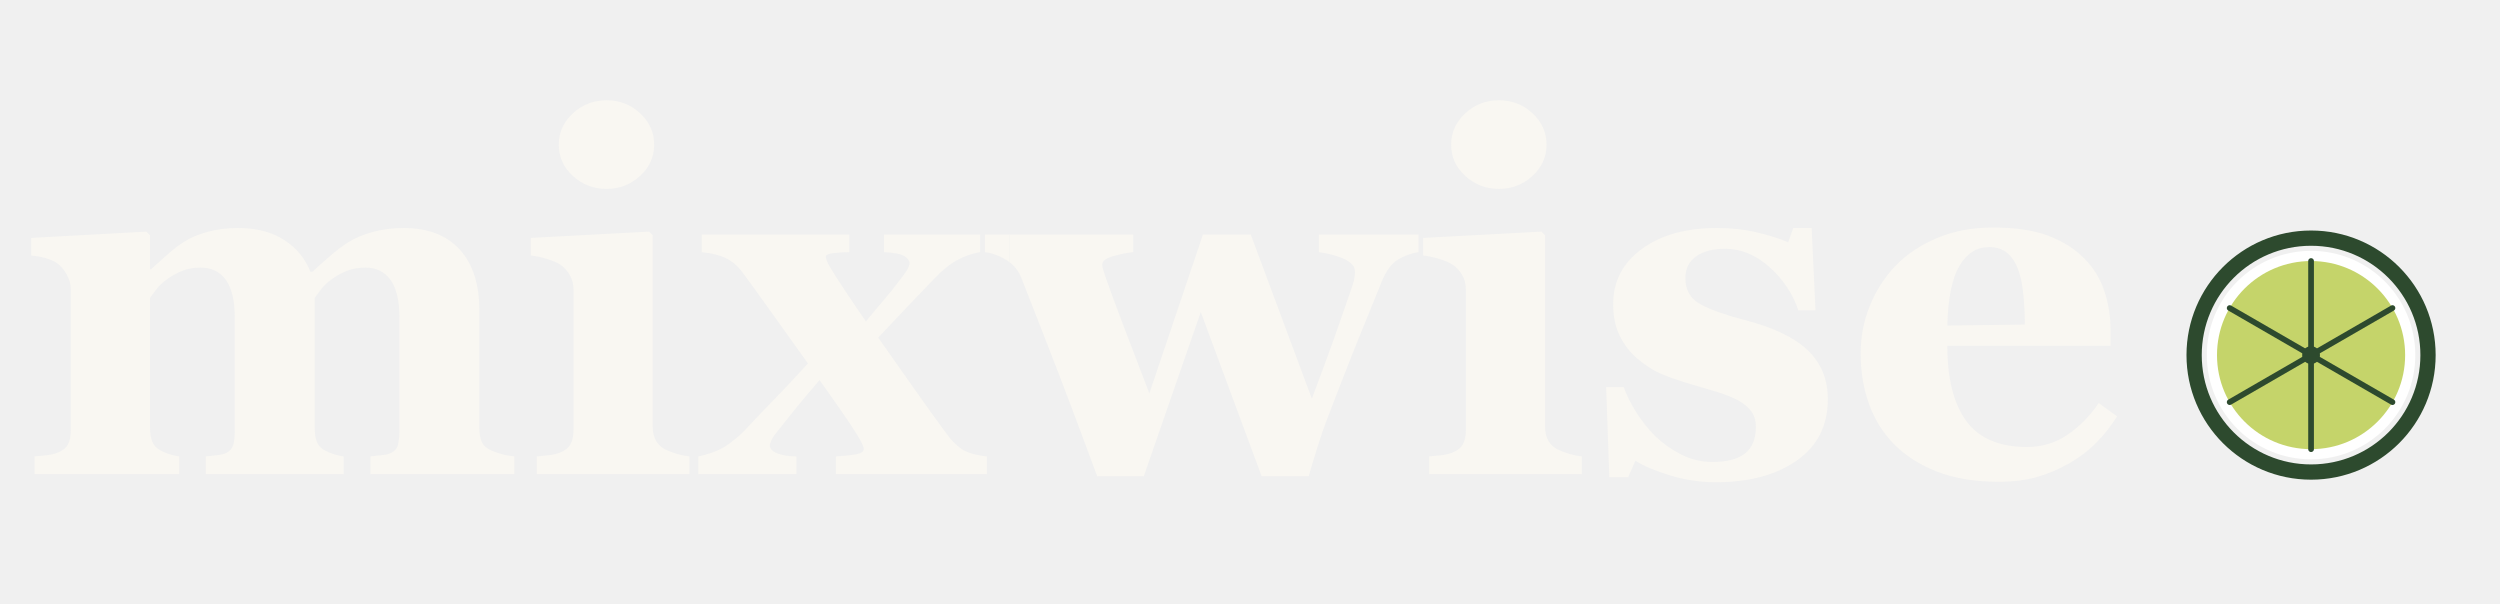
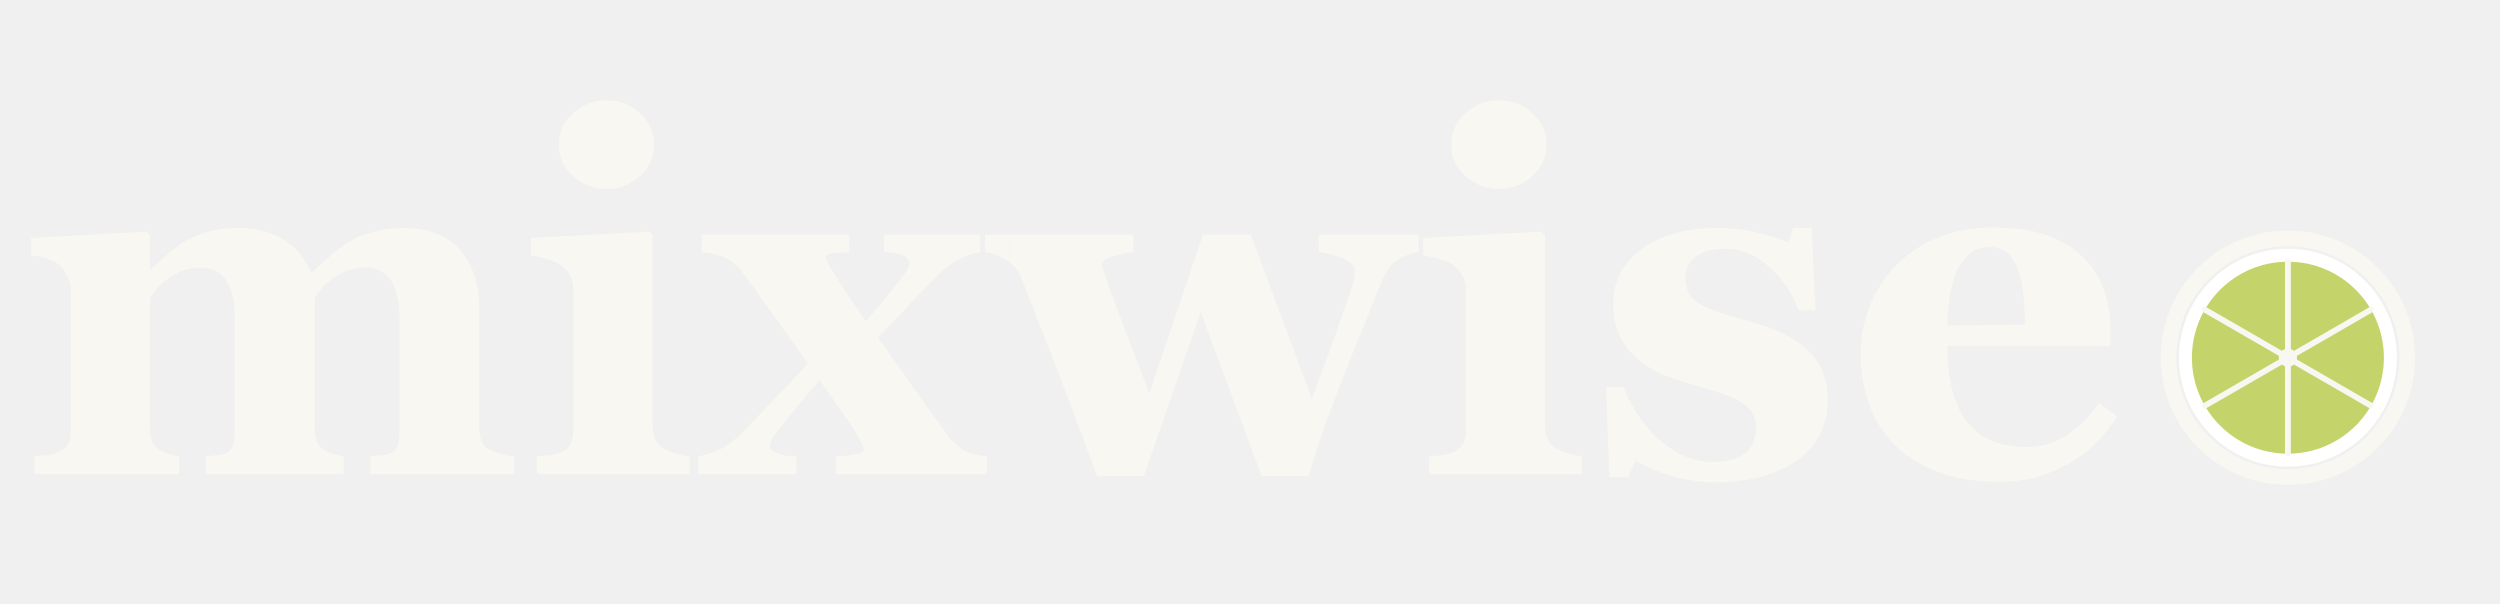
<svg xmlns="http://www.w3.org/2000/svg" viewBox="0 0 242.68 58.54" role="img" aria-label="mixwise">
  <defs>
    <clipPath id="mix">
      <rect x="0" y="0" width="98" height="58.54" />
    </clipPath>
    <clipPath id="wise">
      <rect x="98" y="0" width="144.68" height="58.54" />
    </clipPath>
  </defs>
  <path clip-path="url(#mix)" fill="#F9F7F2" d="M49.93 46.016H35.961V44.305Q36.477 44.234 37.039 44.188Q37.602 44.141 37.977 43.953Q38.492 43.719 38.633 43.168Q38.773 42.617 38.773 41.75V30.805Q38.773 28.391 37.918 27.184Q37.062 25.977 35.469 25.977Q34.461 25.977 33.676 26.293Q32.891 26.609 32.234 27.078Q31.555 27.57 31.18 28.062Q30.805 28.555 30.547 28.906V41.492Q30.547 42.336 30.746 42.863Q30.945 43.391 31.484 43.695Q31.859 43.906 32.34 44.07Q32.82 44.234 33.359 44.305V46.016H19.977V44.305Q20.422 44.258 21.055 44.188Q21.688 44.117 21.992 43.953Q22.484 43.695 22.637 43.203Q22.789 42.711 22.789 41.75V30.805Q22.789 28.391 21.934 27.184Q21.078 25.977 19.484 25.977Q18.477 25.977 17.691 26.293Q16.906 26.609 16.25 27.078Q15.57 27.57 15.195 28.062Q14.82 28.555 14.562 28.906V41.492Q14.562 42.312 14.773 42.852Q14.984 43.391 15.523 43.695Q15.898 43.906 16.379 44.07Q16.859 44.234 17.398 44.305V46.016H3.359V44.305Q3.969 44.258 4.555 44.188Q5.141 44.117 5.562 43.953Q6.312 43.672 6.594 43.145Q6.875 42.617 6.875 41.75V28.109Q6.875 27.359 6.477 26.645Q6.078 25.93 5.516 25.531Q5.094 25.25 4.449 25.062Q3.805 24.875 3.031 24.805V23.094L14.211 22.484L14.562 22.836V26.141H14.656Q15.312 25.555 16.215 24.746Q17.117 23.938 17.914 23.445Q18.781 22.883 20.141 22.508Q21.5 22.133 23.117 22.133Q25.789 22.133 27.582 23.293Q29.375 24.453 30.125 26.375H30.336Q31.016 25.742 32.0 24.887Q32.984 24.031 33.805 23.516Q34.719 22.93 36.137 22.531Q37.555 22.133 39.172 22.133Q42.711 22.133 44.621 24.219Q46.531 26.305 46.531 30.148V41.539Q46.531 42.406 46.789 42.934Q47.047 43.461 47.727 43.742Q48.102 43.906 48.652 44.07Q49.203 44.234 49.93 44.305Z M66.922 46.016H52.109V44.305Q52.719 44.258 53.305 44.188Q53.891 44.117 54.312 43.953Q55.062 43.672 55.367 43.145Q55.672 42.617 55.672 41.75V28.109Q55.672 27.289 55.297 26.668Q54.922 26.047 54.359 25.672Q53.938 25.391 53.082 25.133Q52.227 24.875 51.523 24.805V23.094L63.008 22.484L63.359 22.836V41.445Q63.359 42.266 63.711 42.84Q64.062 43.414 64.719 43.695Q65.188 43.906 65.75 44.07Q66.312 44.234 66.922 44.305ZM63.5 14.047Q63.5 15.828 62.129 17.082Q60.758 18.336 58.883 18.336Q56.984 18.336 55.613 17.082Q54.242 15.828 54.242 14.047Q54.242 12.266 55.613 11.0Q56.984 9.734 58.883 9.734Q60.781 9.734 62.141 11.0Q63.5 12.266 63.5 14.047Z M95.797 46.016H81.148V44.305Q82.297 44.234 83.07 44.105Q83.844 43.977 83.844 43.578Q83.844 43.391 83.645 42.992Q83.445 42.594 83.141 42.102Q82.695 41.375 81.605 39.805Q80.516 38.234 79.555 36.898Q78.195 38.469 77.281 39.594Q76.367 40.719 75.359 42.008Q75.008 42.43 74.867 42.781Q74.727 43.133 74.727 43.203Q74.727 43.742 75.488 44.023Q76.25 44.305 77.305 44.305V46.016H67.789V44.305Q69.688 43.906 70.824 43.039Q71.961 42.172 72.359 41.703Q74.07 39.875 75.254 38.668Q76.438 37.461 78.43 35.281Q77.094 33.43 75.195 30.758Q73.297 28.086 72.031 26.375Q71.398 25.531 70.484 25.074Q69.57 24.617 68.117 24.477V22.766H82.438V24.477Q81.664 24.477 80.914 24.57Q80.164 24.664 80.164 24.898Q80.164 25.086 80.281 25.367Q80.398 25.648 80.586 25.953Q81.031 26.703 81.992 28.156Q82.953 29.609 84.055 31.203Q85.109 29.914 85.824 29.094Q86.539 28.273 87.664 26.773Q88.086 26.211 88.191 25.93Q88.297 25.648 88.297 25.578Q88.297 25.18 87.793 24.863Q87.289 24.547 85.812 24.477V22.766H95.141V24.477Q93.992 24.664 92.914 25.25Q91.836 25.836 90.664 27.078Q88.836 28.977 88.004 29.855Q87.172 30.734 85.25 32.773Q86.328 34.297 88.367 37.203Q90.406 40.109 91.883 42.102Q92.516 42.992 93.301 43.555Q94.086 44.117 95.797 44.305Z M137.703 24.477Q136.625 24.641 135.711 25.191Q134.797 25.742 134.164 27.242Q132.523 31.25 131.539 33.711Q130.555 36.172 128.773 40.812Q128.398 41.773 127.871 43.461Q127.344 45.148 127.039 46.227H122.469L116.562 30.289L111.031 46.227H106.508Q104.141 39.828 102.781 36.301Q101.422 32.773 99.148 26.984Q98.727 25.883 97.707 25.25Q96.688 24.617 95.609 24.477V22.766H110.0V24.477Q109.203 24.547 108.102 24.852Q107.0 25.156 107.0 25.672Q107.0 25.906 107.059 26.082Q107.117 26.258 107.258 26.727Q107.891 28.555 108.992 31.449Q110.094 34.344 111.57 38.188L116.773 22.766H121.414L127.344 38.703Q128.703 35.094 129.441 33.02Q130.18 30.945 131.305 27.664Q131.469 27.172 131.504 26.785Q131.539 26.398 131.516 26.281Q131.516 25.859 131.094 25.52Q130.672 25.18 130.086 24.969Q129.5 24.758 128.949 24.641Q128.398 24.523 128.023 24.477V22.766H137.703Z M153.547 46.016H138.734V44.305Q139.344 44.258 139.93 44.188Q140.516 44.117 140.938 43.953Q141.688 43.672 141.992 43.145Q142.297 42.617 142.297 41.75V28.109Q142.297 27.289 141.922 26.668Q141.547 26.047 140.984 25.672Q140.562 25.391 139.707 25.133Q138.852 24.875 138.148 24.805V23.094L149.633 22.484L149.984 22.836V41.445Q149.984 42.266 150.336 42.84Q150.688 43.414 151.344 43.695Q151.812 43.906 152.375 44.07Q152.938 44.234 153.547 44.305ZM150.125 14.047Q150.125 15.828 148.754 17.082Q147.383 18.336 145.508 18.336Q143.609 18.336 142.238 17.082Q140.867 15.828 140.867 14.047Q140.867 12.266 142.238 11.0Q143.609 9.734 145.508 9.734Q147.406 9.734 148.766 11.0Q150.125 12.266 150.125 14.047Z M166.555 46.812Q164.281 46.812 162.113 46.145Q159.945 45.477 158.75 44.727L158.047 46.32H156.219L155.914 37.578H157.625Q157.977 38.633 158.797 39.957Q159.617 41.281 160.672 42.336Q161.773 43.391 163.191 44.117Q164.609 44.844 166.227 44.844Q168.359 44.844 169.402 44.012Q170.445 43.18 170.445 41.445Q170.445 40.508 169.977 39.898Q169.508 39.289 168.688 38.844Q167.773 38.375 166.684 38.047Q165.594 37.719 164.0 37.25Q162.406 36.781 161.27 36.301Q160.133 35.82 158.914 34.789Q157.859 33.875 157.227 32.586Q156.594 31.297 156.594 29.516Q156.594 26.211 159.371 24.172Q162.148 22.133 166.648 22.133Q168.781 22.133 170.574 22.566Q172.367 23.0 173.586 23.516L174.078 22.133H175.859L176.234 30.125H174.57Q173.75 27.688 171.758 25.918Q169.766 24.148 167.469 24.148Q165.664 24.148 164.633 24.898Q163.602 25.648 163.602 26.984Q163.602 28.766 165.113 29.562Q166.625 30.359 169.344 31.062Q173.539 32.141 175.484 34.004Q177.43 35.867 177.43 38.75Q177.43 42.594 174.418 44.703Q171.406 46.812 166.555 46.812Z M205.508 40.414Q204.688 41.75 203.527 42.934Q202.367 44.117 200.891 44.961Q199.32 45.852 197.715 46.309Q196.109 46.766 194.023 46.766Q190.555 46.766 188.035 45.781Q185.516 44.797 183.875 43.133Q182.234 41.469 181.426 39.207Q180.617 36.945 180.617 34.297Q180.617 31.906 181.496 29.715Q182.375 27.523 183.992 25.812Q185.586 24.148 188.012 23.117Q190.438 22.086 193.438 22.086Q196.719 22.086 198.828 22.883Q200.938 23.68 202.32 25.086Q203.656 26.422 204.266 28.238Q204.875 30.055 204.875 32.047V33.57H189.031Q189.031 38.375 190.883 40.883Q192.734 43.391 196.766 43.391Q198.969 43.391 200.727 42.184Q202.484 40.977 203.727 39.125ZM196.555 31.508Q196.555 30.102 196.414 28.625Q196.273 27.148 195.922 26.211Q195.523 25.109 194.832 24.547Q194.141 23.984 193.086 23.984Q191.281 23.984 190.203 25.812Q189.125 27.641 189.031 31.602Z" />
  <path clip-path="url(#wise)" fill="#F9F7F2" d="M49.93 46.016H35.961V44.305Q36.477 44.234 37.039 44.188Q37.602 44.141 37.977 43.953Q38.492 43.719 38.633 43.168Q38.773 42.617 38.773 41.75V30.805Q38.773 28.391 37.918 27.184Q37.062 25.977 35.469 25.977Q34.461 25.977 33.676 26.293Q32.891 26.609 32.234 27.078Q31.555 27.57 31.18 28.062Q30.805 28.555 30.547 28.906V41.492Q30.547 42.336 30.746 42.863Q30.945 43.391 31.484 43.695Q31.859 43.906 32.34 44.07Q32.82 44.234 33.359 44.305V46.016H19.977V44.305Q20.422 44.258 21.055 44.188Q21.688 44.117 21.992 43.953Q22.484 43.695 22.637 43.203Q22.789 42.711 22.789 41.75V30.805Q22.789 28.391 21.934 27.184Q21.078 25.977 19.484 25.977Q18.477 25.977 17.691 26.293Q16.906 26.609 16.25 27.078Q15.57 27.57 15.195 28.062Q14.82 28.555 14.562 28.906V41.492Q14.562 42.312 14.773 42.852Q14.984 43.391 15.523 43.695Q15.898 43.906 16.379 44.07Q16.859 44.234 17.398 44.305V46.016H3.359V44.305Q3.969 44.258 4.555 44.188Q5.141 44.117 5.562 43.953Q6.312 43.672 6.594 43.145Q6.875 42.617 6.875 41.75V28.109Q6.875 27.359 6.477 26.645Q6.078 25.93 5.516 25.531Q5.094 25.25 4.449 25.062Q3.805 24.875 3.031 24.805V23.094L14.211 22.484L14.562 22.836V26.141H14.656Q15.312 25.555 16.215 24.746Q17.117 23.938 17.914 23.445Q18.781 22.883 20.141 22.508Q21.5 22.133 23.117 22.133Q25.789 22.133 27.582 23.293Q29.375 24.453 30.125 26.375H30.336Q31.016 25.742 32.0 24.887Q32.984 24.031 33.805 23.516Q34.719 22.93 36.137 22.531Q37.555 22.133 39.172 22.133Q42.711 22.133 44.621 24.219Q46.531 26.305 46.531 30.148V41.539Q46.531 42.406 46.789 42.934Q47.047 43.461 47.727 43.742Q48.102 43.906 48.652 44.07Q49.203 44.234 49.93 44.305Z M66.922 46.016H52.109V44.305Q52.719 44.258 53.305 44.188Q53.891 44.117 54.312 43.953Q55.062 43.672 55.367 43.145Q55.672 42.617 55.672 41.75V28.109Q55.672 27.289 55.297 26.668Q54.922 26.047 54.359 25.672Q53.938 25.391 53.082 25.133Q52.227 24.875 51.523 24.805V23.094L63.008 22.484L63.359 22.836V41.445Q63.359 42.266 63.711 42.84Q64.062 43.414 64.719 43.695Q65.188 43.906 65.75 44.07Q66.312 44.234 66.922 44.305ZM63.5 14.047Q63.5 15.828 62.129 17.082Q60.758 18.336 58.883 18.336Q56.984 18.336 55.613 17.082Q54.242 15.828 54.242 14.047Q54.242 12.266 55.613 11.0Q56.984 9.734 58.883 9.734Q60.781 9.734 62.141 11.0Q63.5 12.266 63.5 14.047Z M95.797 46.016H81.148V44.305Q82.297 44.234 83.07 44.105Q83.844 43.977 83.844 43.578Q83.844 43.391 83.645 42.992Q83.445 42.594 83.141 42.102Q82.695 41.375 81.605 39.805Q80.516 38.234 79.555 36.898Q78.195 38.469 77.281 39.594Q76.367 40.719 75.359 42.008Q75.008 42.43 74.867 42.781Q74.727 43.133 74.727 43.203Q74.727 43.742 75.488 44.023Q76.25 44.305 77.305 44.305V46.016H67.789V44.305Q69.688 43.906 70.824 43.039Q71.961 42.172 72.359 41.703Q74.07 39.875 75.254 38.668Q76.438 37.461 78.43 35.281Q77.094 33.43 75.195 30.758Q73.297 28.086 72.031 26.375Q71.398 25.531 70.484 25.074Q69.57 24.617 68.117 24.477V22.766H82.438V24.477Q81.664 24.477 80.914 24.57Q80.164 24.664 80.164 24.898Q80.164 25.086 80.281 25.367Q80.398 25.648 80.586 25.953Q81.031 26.703 81.992 28.156Q82.953 29.609 84.055 31.203Q85.109 29.914 85.824 29.094Q86.539 28.273 87.664 26.773Q88.086 26.211 88.191 25.93Q88.297 25.648 88.297 25.578Q88.297 25.18 87.793 24.863Q87.289 24.547 85.812 24.477V22.766H95.141V24.477Q93.992 24.664 92.914 25.25Q91.836 25.836 90.664 27.078Q88.836 28.977 88.004 29.855Q87.172 30.734 85.25 32.773Q86.328 34.297 88.367 37.203Q90.406 40.109 91.883 42.102Q92.516 42.992 93.301 43.555Q94.086 44.117 95.797 44.305Z M137.703 24.477Q136.625 24.641 135.711 25.191Q134.797 25.742 134.164 27.242Q132.523 31.25 131.539 33.711Q130.555 36.172 128.773 40.812Q128.398 41.773 127.871 43.461Q127.344 45.148 127.039 46.227H122.469L116.562 30.289L111.031 46.227H106.508Q104.141 39.828 102.781 36.301Q101.422 32.773 99.148 26.984Q98.727 25.883 97.707 25.25Q96.688 24.617 95.609 24.477V22.766H110.0V24.477Q109.203 24.547 108.102 24.852Q107.0 25.156 107.0 25.672Q107.0 25.906 107.059 26.082Q107.117 26.258 107.258 26.727Q107.891 28.555 108.992 31.449Q110.094 34.344 111.57 38.188L116.773 22.766H121.414L127.344 38.703Q128.703 35.094 129.441 33.02Q130.18 30.945 131.305 27.664Q131.469 27.172 131.504 26.785Q131.539 26.398 131.516 26.281Q131.516 25.859 131.094 25.52Q130.672 25.18 130.086 24.969Q129.5 24.758 128.949 24.641Q128.398 24.523 128.023 24.477V22.766H137.703Z M153.547 46.016H138.734V44.305Q139.344 44.258 139.93 44.188Q140.516 44.117 140.938 43.953Q141.688 43.672 141.992 43.145Q142.297 42.617 142.297 41.75V28.109Q142.297 27.289 141.922 26.668Q141.547 26.047 140.984 25.672Q140.562 25.391 139.707 25.133Q138.852 24.875 138.148 24.805V23.094L149.633 22.484L149.984 22.836V41.445Q149.984 42.266 150.336 42.84Q150.688 43.414 151.344 43.695Q151.812 43.906 152.375 44.07Q152.938 44.234 153.547 44.305ZM150.125 14.047Q150.125 15.828 148.754 17.082Q147.383 18.336 145.508 18.336Q143.609 18.336 142.238 17.082Q140.867 15.828 140.867 14.047Q140.867 12.266 142.238 11.0Q143.609 9.734 145.508 9.734Q147.406 9.734 148.766 11.0Q150.125 12.266 150.125 14.047Z M166.555 46.812Q164.281 46.812 162.113 46.145Q159.945 45.477 158.75 44.727L158.047 46.32H156.219L155.914 37.578H157.625Q157.977 38.633 158.797 39.957Q159.617 41.281 160.672 42.336Q161.773 43.391 163.191 44.117Q164.609 44.844 166.227 44.844Q168.359 44.844 169.402 44.012Q170.445 43.18 170.445 41.445Q170.445 40.508 169.977 39.898Q169.508 39.289 168.688 38.844Q167.773 38.375 166.684 38.047Q165.594 37.719 164.0 37.25Q162.406 36.781 161.27 36.301Q160.133 35.82 158.914 34.789Q157.859 33.875 157.227 32.586Q156.594 31.297 156.594 29.516Q156.594 26.211 159.371 24.172Q162.148 22.133 166.648 22.133Q168.781 22.133 170.574 22.566Q172.367 23.0 173.586 23.516L174.078 22.133H175.859L176.234 30.125H174.57Q173.75 27.688 171.758 25.918Q169.766 24.148 167.469 24.148Q165.664 24.148 164.633 24.898Q163.602 25.648 163.602 26.984Q163.602 28.766 165.113 29.562Q166.625 30.359 169.344 31.062Q173.539 32.141 175.484 34.004Q177.43 35.867 177.43 38.75Q177.43 42.594 174.418 44.703Q171.406 46.812 166.555 46.812Z M205.508 40.414Q204.688 41.75 203.527 42.934Q202.367 44.117 200.891 44.961Q199.32 45.852 197.715 46.309Q196.109 46.766 194.023 46.766Q190.555 46.766 188.035 45.781Q185.516 44.797 183.875 43.133Q182.234 41.469 181.426 39.207Q180.617 36.945 180.617 34.297Q180.617 31.906 181.496 29.715Q182.375 27.523 183.992 25.812Q185.586 24.148 188.012 23.117Q190.438 22.086 193.438 22.086Q196.719 22.086 198.828 22.883Q200.938 23.68 202.32 25.086Q203.656 26.422 204.266 28.238Q204.875 30.055 204.875 32.047V33.57H189.031Q189.031 38.375 190.883 40.883Q192.734 43.391 196.766 43.391Q198.969 43.391 200.727 42.184Q202.484 40.977 203.727 39.125ZM196.555 31.508Q196.555 30.102 196.414 28.625Q196.273 27.148 195.922 26.211Q195.523 25.109 194.832 24.547Q194.141 23.984 193.086 23.984Q191.281 23.984 190.203 25.812Q189.125 27.641 189.031 31.602Z" />
-   <g transform="translate(212, 22.13) scale(0.2468)">
-     <circle cx="50" cy="50" r="46" fill="none" stroke="#2D4A2E" stroke-width="6" />
-     <circle cx="50" cy="50" r="41" fill="#FFFFFF" />
+   <g transform="translate(209.5, 22.13) scale(0.251837)">
+     <circle cx="50" cy="50" r="46" fill="none" stroke="#F9F7F2" stroke-width="6" />
+     <circle cx="50" cy="50" r="42" fill="#FFFFFF" />
    <circle cx="50" cy="50" r="37" fill="#C5D46A" />
-     <g stroke="#2D4A2E" stroke-width="2.25" stroke-linecap="round">
+     <g stroke="#F9F7F2" stroke-width="2.25" stroke-linecap="round">
      <line x1="50" y1="50" x2="50" y2="13" />
      <line x1="50" y1="50" x2="82.01" y2="31.5" />
      <line x1="50" y1="50" x2="82.01" y2="68.5" />
      <line x1="50" y1="50" x2="50" y2="87" />
      <line x1="50" y1="50" x2="17.99" y2="68.5" />
      <line x1="50" y1="50" x2="17.99" y2="31.5" />
    </g>
-     <circle cx="50" cy="50" r="3.5" fill="#2D4A2E" />
+     <circle cx="50" cy="50" r="3.5" fill="#F9F7F2" />
  </g>
</svg>
